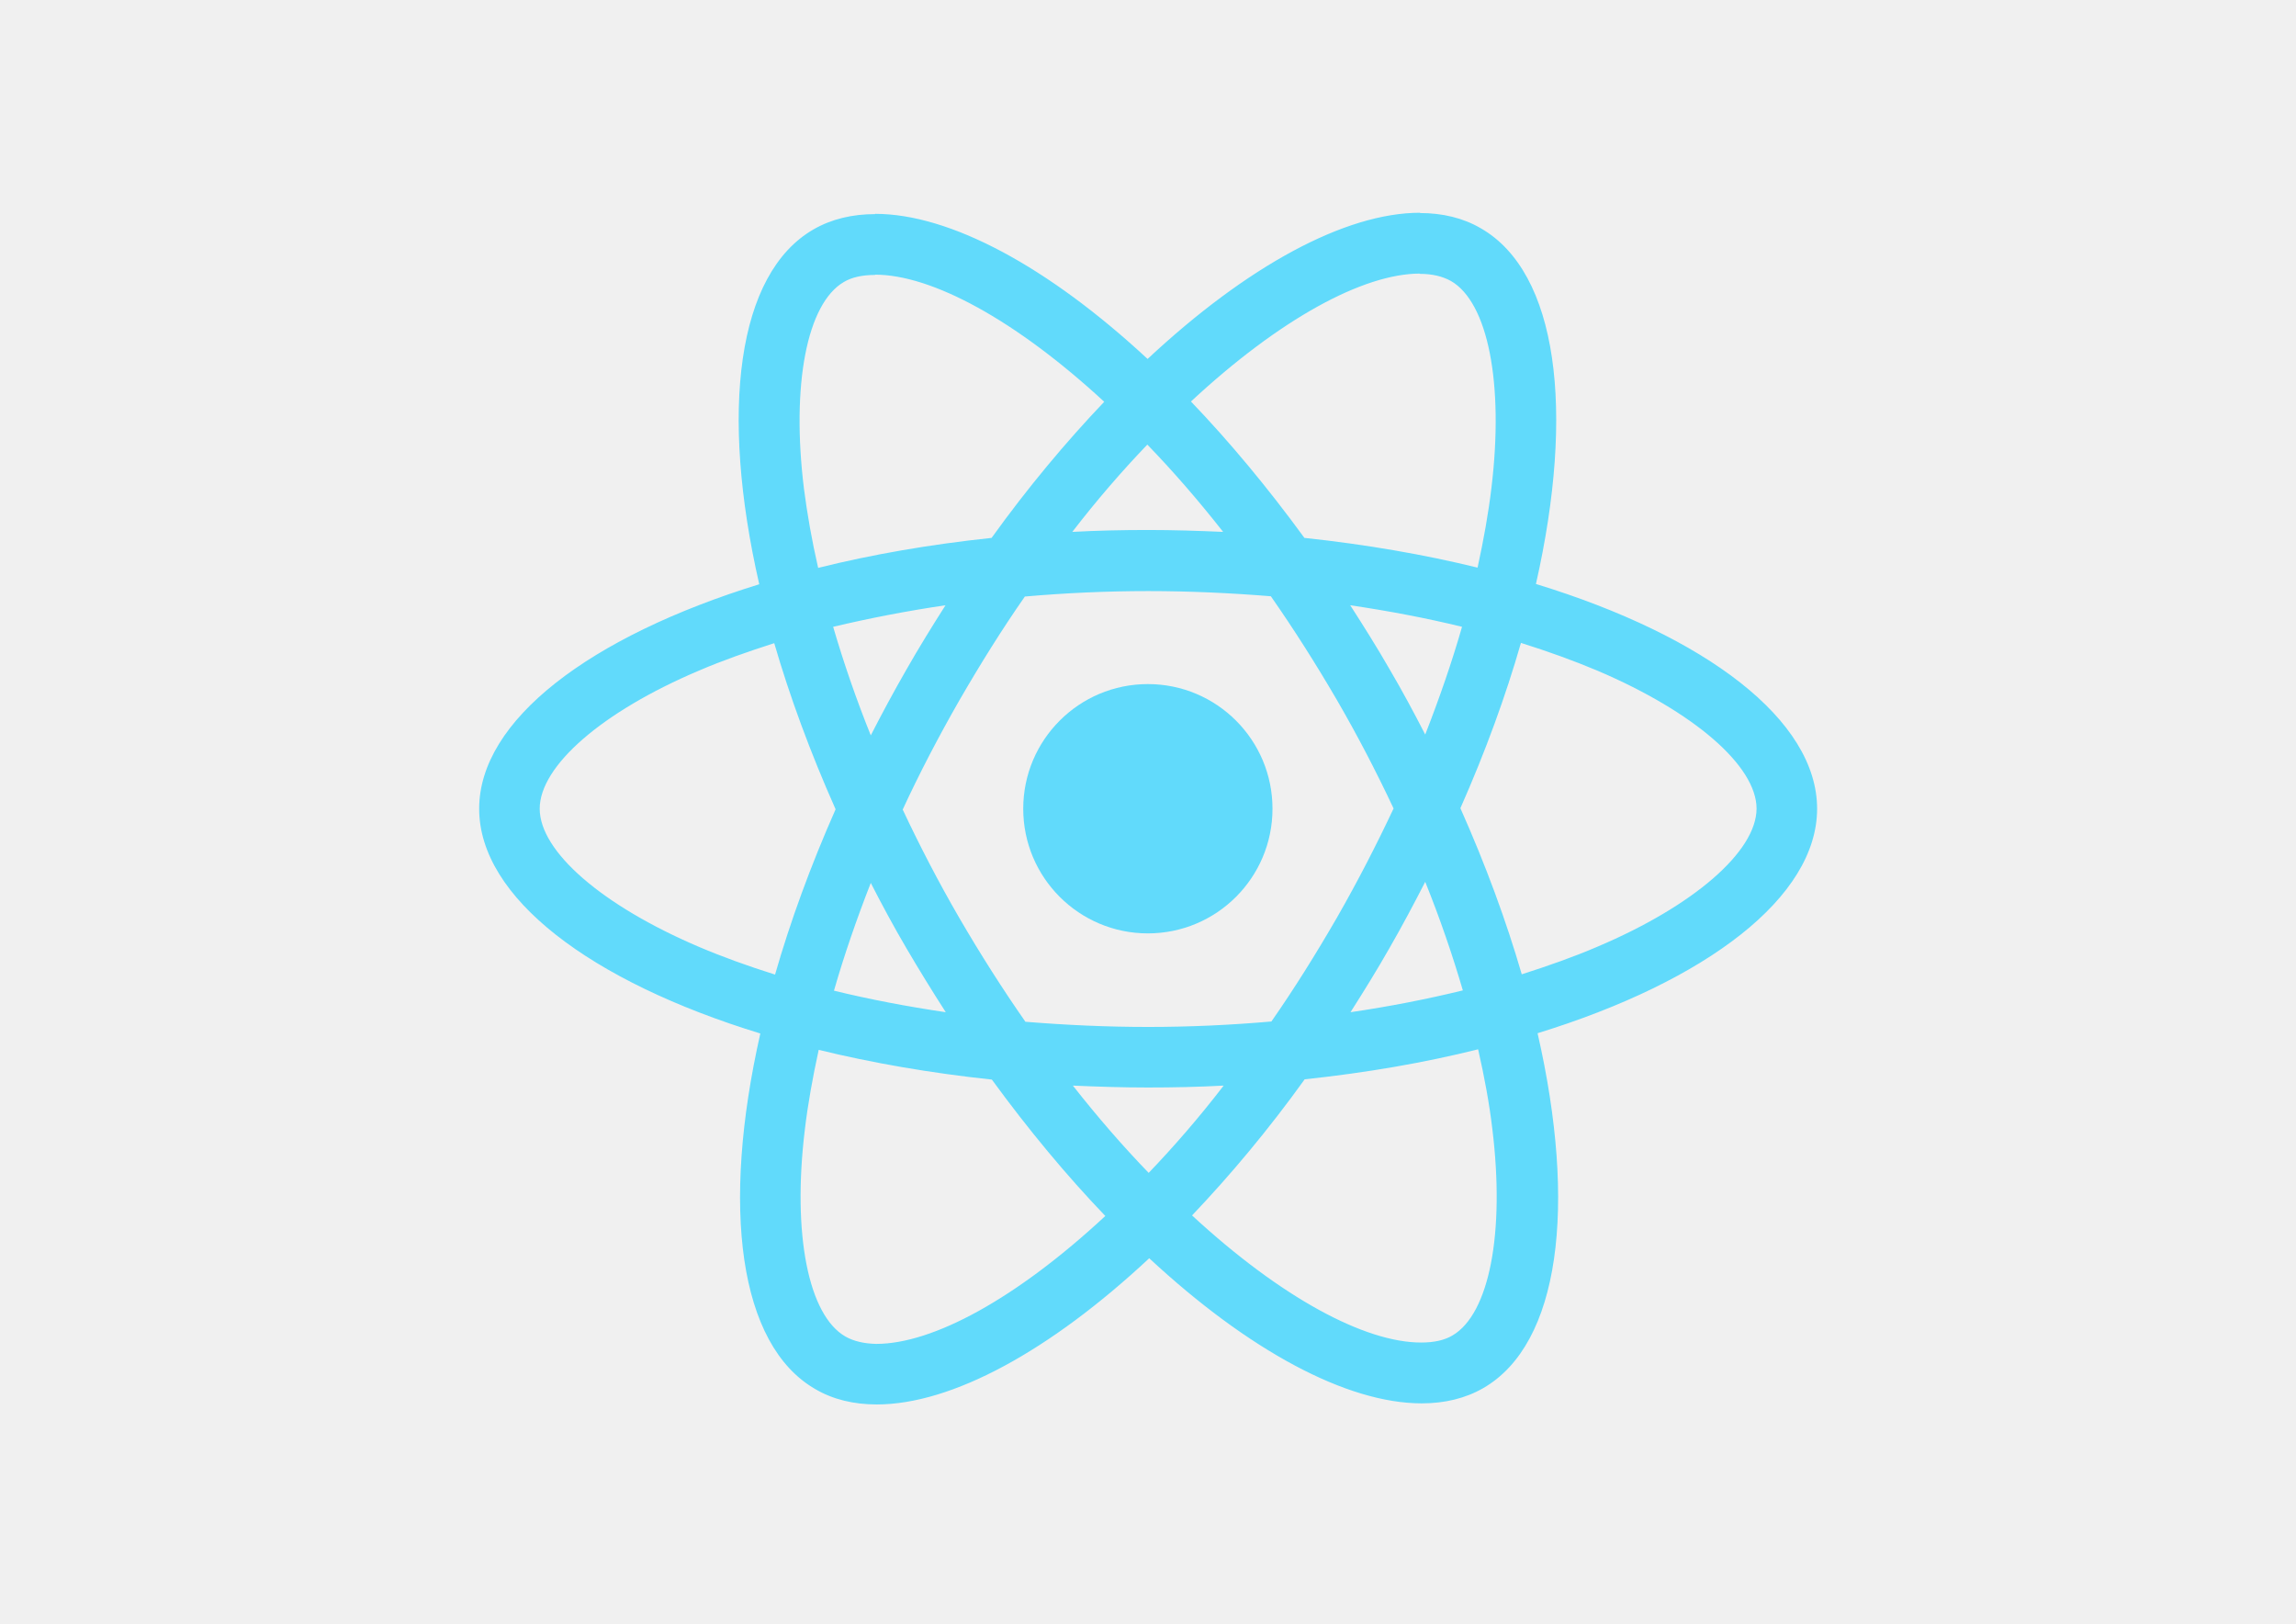
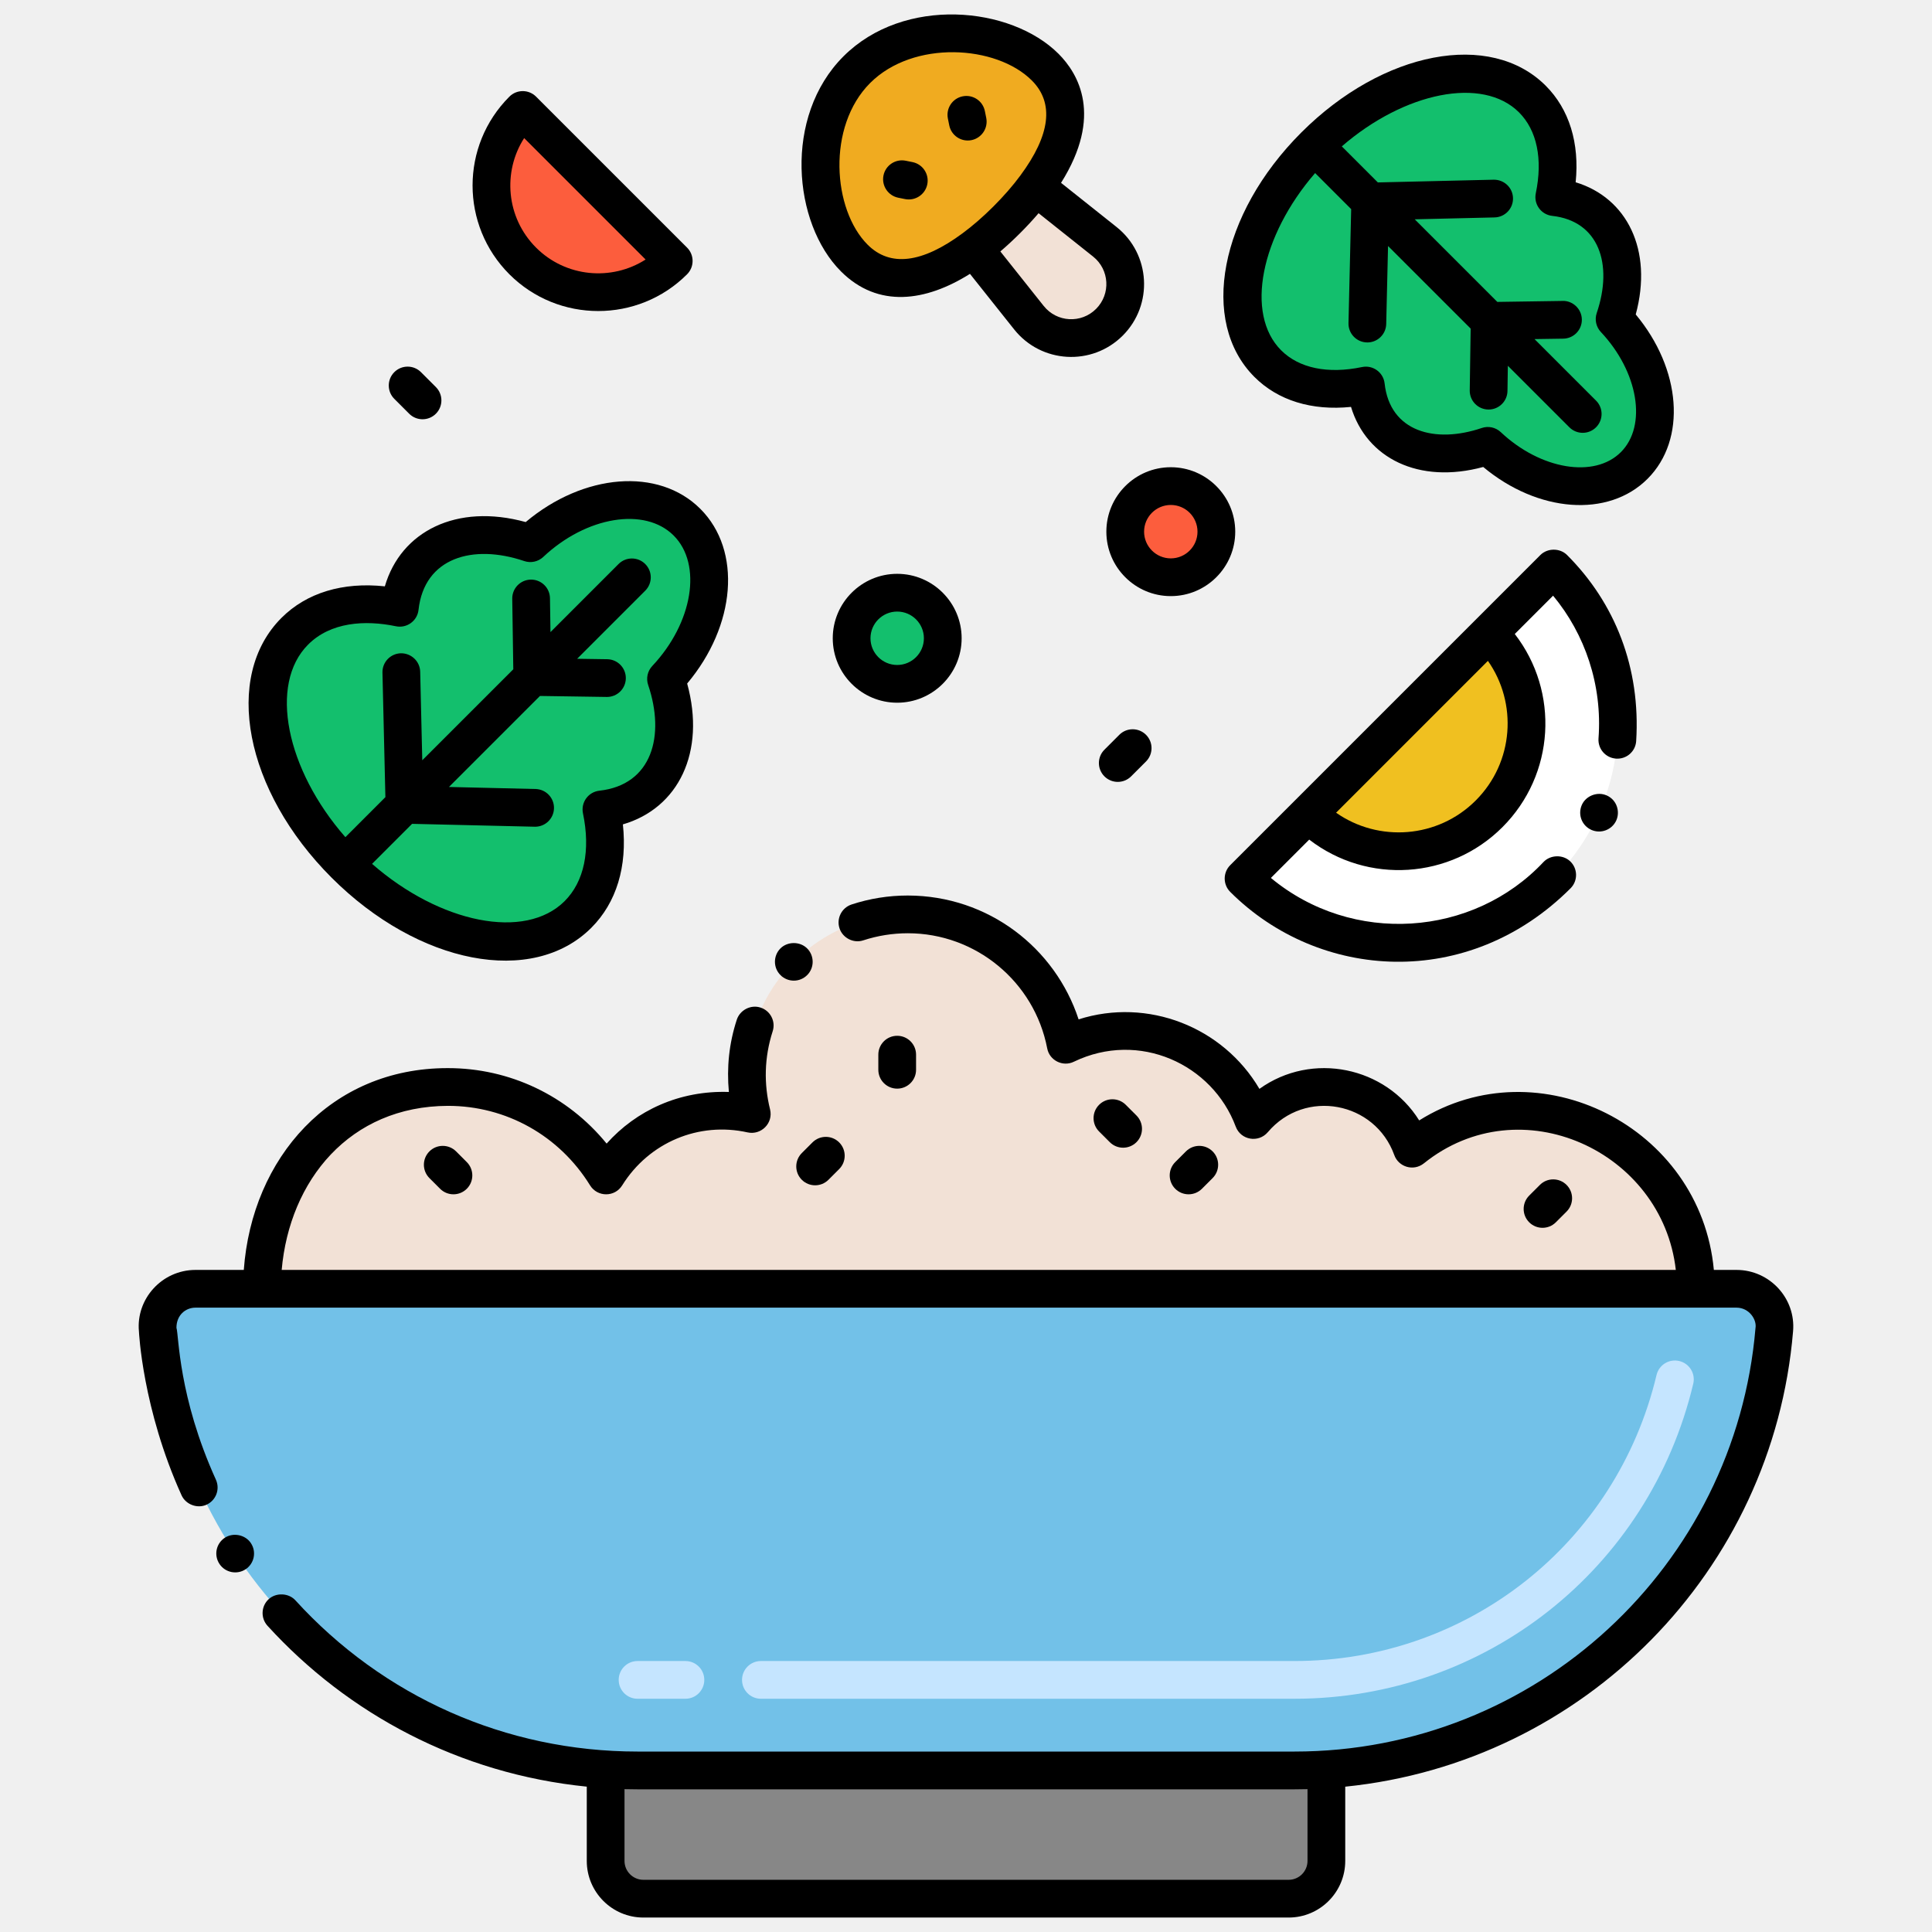
- <svg xmlns="http://www.w3.org/2000/svg" viewBox="0 0 841.9 595.3">
-   <g fill="#61DAFB">
-     <path d="M666.3 296.5c0-32.5-40.7-63.3-103.1-82.4 14.4-63.6 8-114.2-20.2-130.4-6.5-3.8-14.1-5.6-22.4-5.6v22.3c4.6 0 8.3.9 11.4 2.6 13.6 7.8 19.5 37.5 14.9 75.7-1.1 9.4-2.9 19.3-5.1 29.4-19.6-4.8-41-8.5-63.5-10.9-13.5-18.5-27.5-35.3-41.6-50 32.6-30.3 63.2-46.9 84-46.9V78c-27.5 0-63.5 19.6-99.9 53.6-36.4-33.8-72.4-53.2-99.9-53.2v22.3c20.7 0 51.4 16.5 84 46.6-14 14.7-28 31.4-41.3 49.9-22.6 2.4-44 6.1-63.6 11-2.3-10-4-19.7-5.2-29-4.7-38.2 1.1-67.9 14.6-75.8 3-1.8 6.9-2.6 11.5-2.6V78.5c-8.4 0-16 1.8-22.6 5.6-28.1 16.2-34.4 66.7-19.9 130.1-62.2 19.2-102.7 49.9-102.7 82.3 0 32.5 40.7 63.3 103.1 82.4-14.4 63.6-8 114.2 20.2 130.4 6.5 3.8 14.1 5.6 22.5 5.6 27.5 0 63.5-19.6 99.9-53.6 36.4 33.8 72.4 53.2 99.9 53.2 8.4 0 16-1.8 22.6-5.6 28.1-16.2 34.4-66.7 19.9-130.1 62-19.1 102.5-49.9 102.5-82.3zm-130.2-66.7c-3.7 12.9-8.3 26.2-13.5 39.5-4.1-8-8.4-16-13.1-24-4.6-8-9.5-15.8-14.4-23.4 14.2 2.1 27.9 4.7 41 7.9zm-45.8 106.5c-7.8 13.5-15.8 26.3-24.1 38.2-14.9 1.3-30 2-45.2 2-15.1 0-30.2-.7-45-1.9-8.3-11.9-16.4-24.6-24.2-38-7.6-13.1-14.5-26.4-20.8-39.8 6.2-13.4 13.2-26.8 20.7-39.9 7.8-13.5 15.8-26.3 24.1-38.2 14.9-1.3 30-2 45.2-2 15.1 0 30.2.7 45 1.9 8.3 11.9 16.4 24.6 24.2 38 7.6 13.1 14.5 26.4 20.8 39.8-6.3 13.4-13.2 26.8-20.7 39.9zm32.3-13c5.4 13.4 10 26.8 13.8 39.8-13.1 3.2-26.9 5.9-41.2 8 4.9-7.7 9.8-15.6 14.4-23.7 4.6-8 8.9-16.1 13-24.1zM421.2 430c-9.3-9.6-18.6-20.3-27.8-32 9 .4 18.2.7 27.5.7 9.4 0 18.7-.2 27.8-.7-9 11.7-18.3 22.4-27.5 32zm-74.4-58.9c-14.2-2.1-27.9-4.7-41-7.9 3.7-12.9 8.3-26.2 13.5-39.5 4.1 8 8.4 16 13.1 24 4.7 8 9.5 15.8 14.4 23.4zM420.7 163c9.3 9.6 18.6 20.3 27.8 32-9-.4-18.2-.7-27.5-.7-9.4 0-18.7.2-27.8.7 9-11.7 18.3-22.4 27.5-32zm-74 58.9c-4.9 7.7-9.8 15.6-14.4 23.7-4.6 8-8.9 16-13 24-5.4-13.4-10-26.8-13.8-39.8 13.1-3.1 26.9-5.8 41.2-7.9zm-90.5 125.2c-35.4-15.1-58.3-34.9-58.3-50.6 0-15.7 22.9-35.6 58.3-50.6 8.6-3.7 18-7 27.7-10.1 5.7 19.6 13.2 40 22.5 60.9-9.2 20.8-16.6 41.1-22.2 60.6-9.9-3.1-19.3-6.5-28-10.2zM310 490c-13.6-7.8-19.5-37.5-14.9-75.7 1.1-9.4 2.9-19.3 5.1-29.4 19.6 4.8 41 8.5 63.5 10.9 13.5 18.5 27.5 35.3 41.6 50-32.6 30.3-63.2 46.9-84 46.9-4.5-.1-8.3-1-11.3-2.7zm237.2-76.2c4.7 38.2-1.1 67.9-14.6 75.8-3 1.8-6.9 2.6-11.5 2.6-20.7 0-51.4-16.5-84-46.6 14-14.7 28-31.4 41.3-49.9 22.6-2.4 44-6.1 63.6-11 2.3 10.1 4.1 19.8 5.2 29.1zm38.5-66.7c-8.6 3.7-18 7-27.7 10.1-5.7-19.6-13.2-40-22.5-60.9 9.2-20.8 16.6-41.1 22.2-60.6 9.9 3.1 19.3 6.5 28.1 10.2 35.4 15.1 58.3 34.9 58.3 50.6-.1 15.7-23 35.6-58.4 50.6zM320.8 78.4z" />
-     <circle cx="420.9" cy="296.5" r="45.7" />
-     <path d="M520.5 78.1z" />
+ <svg xmlns="http://www.w3.org/2000/svg" id="Layer_1" enable-background="new 0 0 256 256" height="512" viewBox="0 0 256 256" width="512">
+   <g>
+     <path d="m175.751 234.454v12.13c0 2.761-2.239 5-5 5h-85.5c-2.761 0-5-2.239-5-5v-12.13c1.4.09 2.81.14 4.23.14h87.04c1.42 0 2.83-.05 4.23-.14z" fill="#878787" />
+     <path d="m180.984 51.083c.821 7.446 7.691 10.864 16.16 7.995 6.301 5.932 14.873 7.125 19.399 2.599s3.333-13.098-2.599-19.399c2.889-8.529-.606-15.345-7.995-16.16 1.075-5.164.196-9.897-2.901-12.995-6.254-6.254-19.172-3.476-28.853 6.205s-12.459 22.599-6.205 28.853c3.097 3.099 7.83 3.978 12.994 2.902z" fill="#13bf6d" />
+     <path d="m79.693 107.256c7.97-.879 11.629-8.232 8.558-17.297 6.35-6.745 7.627-15.92 2.782-20.764-4.845-4.845-14.019-3.568-20.764 2.782-9.129-3.093-16.425.648-17.297 8.558-5.528-1.151-10.594-.21-13.91 3.105-6.694 6.694-3.721 20.521 6.642 30.884s24.19 13.336 30.884 6.642c3.315-3.316 4.256-8.382 3.105-13.91z" fill="#13bf6d" />
+     <path d="m69.265 34.579c5.525 5.525 14.482 5.525 20.007 0l-20.007-20.007c-5.525 5.525-5.525 14.482 0 20.007z" fill="#fc5d3d" />
+     <ellipse cx="118.883" cy="84.574" fill="#13bf6d" rx="6.039" ry="6.039" transform="matrix(.973 -.23 .23 .973 -16.251 29.576)" />
+     <ellipse cx="155.136" cy="70.449" fill="#fc5d3d" rx="6.039" ry="6.039" transform="matrix(.973 -.23 .23 .973 -12.036 37.528)" />
+     <path d="m113.533 9.231c-6.981 6.981-5.731 19.564-.332 24.963 4.285 4.285 10.121 2.957 15.839-1.276 2.897-2.131 6.047-5.28 8.18-8.18 4.233-5.718 5.562-11.553 1.276-15.839-5.4-5.399-17.982-6.649-24.963.332z" fill="#f0ab20" />
+     <path d="m147.001 42.699c-3.022 3.022-8.004 2.742-10.668-.612l-7.294-9.17c2.897-2.131 6.047-5.28 8.18-8.18l9.17 7.294c3.354 2.664 3.634 7.646.612 10.668z" fill="#f2e1d6" />
+     <path d="m205.877 75.311c11.354 11.354 11.341 29.758 0 41.099-11.354 11.354-29.745 11.354-41.099 0l8.57-8.57 23.959-23.959z" fill="#fff" />
+     <path d="m197.307 83.881c6.619 6.619 6.611 17.348 0 23.959-6.619 6.619-17.34 6.619-23.959 0z" fill="#f0c020" />
+     <path d="m197.307 83.881c6.619 6.619 6.611 17.348 0 23.959-6.619 6.619-17.34 6.619-23.959 0z" fill="#f0c020" />
+     <path d="m224.711 170.774h-190c0-13.61 8.79-26.74 24.65-26.74 8.87 0 16.62 4.69 20.96 11.72 4-6.43 11.6-9.84 19.29-8.15-3.37-13.66 7.02-26.44 20.68-26.44 10.39 0 19.03 7.44 20.92 17.27 9.68-4.69 21.15.01 24.87 9.97 6.13-7.25 17.81-5.14 21.02 3.8 15-12.09 37.61-.9 37.61 18.57z" fill="#f2e1d6" />
+     <path d="m230.111 170.774h-5.4-190-8.82c-2.92 0-5.24 2.5-4.99 5.41 2.62 31.33 27.87 56.21 59.35 58.27 1.4.09 2.81.14 4.23.14h87.04c1.42 0 2.83-.05 4.23-.14 31.389-2.048 56.711-26.852 59.35-58.26.25-2.91-2.06-5.42-4.99-5.42z" fill="#72c1e8" />
+     <path d="m171.521 225.094h-70.697c-1.381 0-2.5-1.119-2.5-2.5s1.119-2.5 2.5-2.5h70.697c22.941 0 42.671-15.584 47.979-37.898.319-1.342 1.668-2.176 3.011-1.854 1.344.319 2.174 1.667 1.854 3.011-5.847 24.576-27.578 41.741-52.844 41.741zm-80.697 0h-6.344c-1.381 0-2.5-1.119-2.5-2.5s1.119-2.5 2.5-2.5h6.343c1.381 0 2.5 1.119 2.5 2.5s-1.118 2.5-2.499 2.5z" fill="#c5e5ff" />
+     <path d="m216.743 41.668c2.32-8.563-1.183-15.465-7.961-17.515.528-5.193-.845-9.674-3.967-12.797-7.341-7.34-21.569-4.615-32.389 6.206-10.821 10.82-13.547 25.047-6.205 32.388 3.122 3.123 7.605 4.494 12.796 3.967 2.059 6.813 8.99 10.271 17.517 7.96 7.217 6.03 16.561 6.786 21.776 1.568 5.217-5.216 4.463-14.557-1.567-21.777zm-1.968 18.242c-3.503 3.504-10.643 2.314-15.917-2.652-.678-.637-1.646-.843-2.516-.547-6.201 2.101-12.169.496-12.873-5.901-.165-1.482-1.572-2.474-2.995-2.173-4.53.942-8.341.156-10.718-2.222-4.818-4.818-2.689-15.182 4.505-23.482l4.776 4.776-.355 15.107c-.033 1.4 1.091 2.559 2.5 2.559 1.354 0 2.467-1.081 2.498-2.441l.243-10.338 10.947 10.944-.122 8.189c-.021 1.394 1.104 2.537 2.501 2.537 1.363 0 2.479-1.095 2.499-2.463l.05-3.336 8.152 8.152c.977.977 2.559.977 3.535 0 .977-.976.977-2.559 0-3.535l-8.153-8.153 3.808-.057c1.381-.021 2.483-1.156 2.463-2.537-.022-1.449-1.259-2.512-2.537-2.462l-8.661.129-10.945-10.945 10.581-.249c1.381-.033 2.474-1.178 2.44-2.558-.031-1.38-1.172-2.458-2.558-2.441l-15.351.361-4.776-4.776c8.3-7.194 18.665-9.324 23.483-4.505 2.377 2.377 3.165 6.183 2.222 10.718-.302 1.45.714 2.834 2.173 2.995 6.162.68 8.108 6.361 5.901 12.873-.296.875-.086 1.843.548 2.516 4.966 5.274 6.155 12.414 2.652 15.917z" />
+     <path d="m78.355 122.934c3.333-3.332 4.781-8.132 4.18-13.699 7.358-2.142 11.015-9.58 8.518-18.664 6.45-7.667 7.283-17.608 1.748-23.143s-15.475-4.703-23.144 1.748c-9.155-2.519-16.538 1.225-18.664 8.518-5.565-.6-10.368.848-13.699 4.18-7.788 7.788-4.871 22.907 6.642 34.419 11.509 11.508 26.629 14.431 34.419 6.641zm-37.525-37.526c2.98-2.981 7.523-3.282 11.632-2.425 1.444.299 2.833-.708 2.995-2.174.763-6.921 7.2-8.772 14.01-6.464.876.296 1.843.085 2.516-.547 5.715-5.379 13.467-6.65 17.283-2.835 3.816 3.816 2.544 11.569-2.835 17.283-.633.673-.844 1.641-.547 2.516 2.281 6.734.511 13.24-6.464 14.01-1.466.162-2.474 1.552-2.174 2.995 1.023 4.914.162 9.045-2.425 11.632-5.249 5.249-16.543 2.926-25.521-4.934l5.302-5.302c.06.001 16.245.383 16.305.383 1.354 0 2.466-1.081 2.499-2.441.032-1.38-1.061-2.525-2.441-2.558l-11.476-.27 12.059-12.059c.009 0 8.87.132 8.878.132 1.363 0 2.479-1.095 2.499-2.463.021-1.38-1.082-2.516-2.462-2.537l-3.987-.059 9.021-9.021c.977-.976.977-2.559 0-3.535-.976-.977-2.56-.977-3.535 0l-9.021 9.021-.067-4.492c-.02-1.368-1.135-2.463-2.499-2.463-.013 0-.025 0-.038 0-1.381.021-2.483 1.156-2.462 2.537l.139 9.345-12.061 12.057-.276-11.736c-.033-1.38-1.189-2.461-2.558-2.441-1.38.033-2.473 1.178-2.441 2.558l.388 16.506-5.302 5.302c-7.859-8.977-10.183-20.272-4.934-25.521z" />
+     <path d="m67.498 12.804c-6.506 6.505-6.507 17.036 0 23.542 6.49 6.49 17.05 6.491 23.542 0 .978-.979.975-2.562 0-3.536l-20.007-20.005c-.976-.977-2.56-.976-3.535-.001zm3.535 20.008c-3.994-3.995-4.432-10.074-1.579-14.515l16.091 16.091c-4.505 2.883-10.578 2.357-14.512-1.576z" />
+     <path d="m110.344 84.574c0 4.708 3.831 8.539 8.539 8.539s8.539-3.831 8.539-8.539-3.831-8.539-8.539-8.539-8.539 3.831-8.539 8.539zm12.077 0c0 1.951-1.587 3.539-3.539 3.539s-3.539-1.587-3.539-3.539 1.587-3.539 3.539-3.539 3.539 1.588 3.539 3.539z" />
+     <path d="m163.675 70.449c0-4.708-3.831-8.539-8.539-8.539s-8.538 3.831-8.538 8.539 3.83 8.539 8.538 8.539 8.539-3.831 8.539-8.539zm-12.077 0c0-1.951 1.587-3.539 3.538-3.539s3.539 1.587 3.539 3.539-1.588 3.539-3.539 3.539-3.538-1.588-3.538-3.539z" />
+     <path d="m134.375 43.642c3.59 4.52 10.314 4.905 14.394.826 4.078-4.079 3.69-10.807-.823-14.392l-7.352-5.848c5.594-8.893 2.289-14.475-.331-17.096-6.332-6.333-20.491-7.676-28.498.332-7.985 7.985-6.711 22.119-.332 28.498 4.912 4.914 11.234 4.007 17.091.325zm10.858-2.71c-1.965 1.963-5.199 1.795-6.944-.401l-5.737-7.214c1.702-1.451 3.542-3.277 5.066-5.067l7.216 5.74c2.19 1.74 2.366 4.974.399 6.942zm-30.265-8.506c-4.649-4.649-5.425-15.67.332-21.428 5.729-5.728 16.718-5.04 21.427-.332 2.973 2.974 2.463 7.207-1.522 12.589-1.972 2.681-4.975 5.682-7.653 7.652-5.376 3.981-9.61 4.492-12.584 1.519z" />
+     <path d="m120.913 21.479-.904-.182c-1.358-.271-2.672.605-2.944 1.958-.272 1.354.605 2.671 1.958 2.944l.904.182c1.366.272 2.674-.615 2.944-1.958.272-1.353-.605-2.671-1.958-2.944z" />
+     <path d="m128.725 18.569c1.354-.272 2.23-1.59 1.958-2.944l-.182-.904c-.272-1.354-1.584-2.229-2.944-1.958-1.354.272-2.23 1.59-1.958 2.944l.182.904c.271 1.345 1.579 2.23 2.944 1.958z" />
+     <path d="m149.878 102.873 1.974-1.974c.977-.976.977-2.559 0-3.535-.977-.977-2.559-.977-3.535 0l-1.974 1.974c-.977.976-.977 2.559 0 3.535.976.976 2.558.976 3.535 0z" />
+     <path d="m52.246 52.848 1.974 1.974c.976.977 2.56.977 3.535 0 .977-.976.977-2.559 0-3.535l-1.974-1.974c-.976-.977-2.56-.977-3.535 0-.976.976-.976 2.559 0 3.535z" />
+     <path d="m216.8 98.22c.615-9.754-2.817-18.346-9.16-24.68-.939-.94-2.58-.94-3.53 0l-41.1 41.1c-.974.975-.975 2.566 0 3.54 11.74 11.74 31.549 13.115 45.13-.51.96-1 .92-2.59-.08-3.54-.96-.92-2.609-.88-3.529.08-9.353 9.97-25.341 11.083-36.131 2.12l5.078-5.079c7.75 5.973 18.71 5.243 25.597-1.643 6.974-6.973 7.574-17.932 1.641-25.602l5.075-5.076c4.23 5.091 6.545 11.843 6.02 18.91-.102 1.373.919 2.576 2.311 2.68 1.398.1 2.578-.94 2.678-2.3zm-19.645-10.652c3.92 5.569 3.474 13.415-1.616 18.503-5.027 5.028-12.867 5.566-18.5 1.617 17.364-17.369 13.218-13.222 20.116-20.12z" />
+     <path d="m212.899 105.4c-1.229-.55-2.76.04-3.3 1.26-.57 1.31.034 2.757 1.26 3.3 1.243.564 2.746.009 3.311-1.26.524-1.185.059-2.712-1.271-3.3z" />
+     <path d="m24.06 198.14c.55 1.21 2.08 1.8 3.31 1.24 1.25-.57 1.81-2.05 1.24-3.31-4.998-11.021-4.902-19.13-5.23-20.13 0-1.682 1.204-2.661 2.51-2.67h204.22c1.671.012 2.702 1.591 2.5 2.72-2.65 31.478-29.044 56.1-61.09 56.1h-87.04c-17.477 0-33.722-7.287-45.34-20.04-.89-.98-2.55-1.05-3.53-.16-1.02.93-1.09 2.51-.17 3.53.01 0 .01.01.01.01 10.634 11.666 25.418 19.608 42.301 21.31v9.845c0 4.136 3.364 7.5 7.5 7.5h85.5c4.136 0 7.5-3.364 7.5-7.5v-9.841c31.656-3.207 56.683-28.586 59.339-60.333.387-4.35-3.08-8.129-7.48-8.14h-3.016c-1.751-19.002-23.211-29.735-39.044-19.81-4.442-7.121-14.201-9.175-21.17-4.18-4.822-8.205-14.787-12.132-23.96-9.21-3.097-9.451-11.944-16.389-22.63-16.41-2.55 0-5.06.4-7.46 1.19-1.31.44-2.02 1.85-1.59 3.16.42 1.28 1.86 2.02 3.15 1.59 1.9-.62 3.88-.94 5.91-.94 8.99 0 16.76 6.41 18.46 15.25.298 1.6 2.071 2.494 3.54 1.77 8.636-4.158 18.349.322 21.44 8.6.67 1.797 3.016 2.19 4.25.74 4.935-5.82 14.207-4.052 16.76 3.03.551 1.556 2.524 2.208 3.92 1.1 12.786-10.279 31.599-1.625 33.385 14.12h-184.73c1.042-11.867 8.996-21.701 22.035-21.74 7.71 0 14.75 3.94 18.83 10.54.974 1.568 3.268 1.58 4.25 0 3.569-5.719 10.167-8.462 16.63-7.02 1.779.386 3.41-1.213 2.97-3.04-.833-3.352-.78-6.877.34-10.35.438-1.335-.312-2.74-1.6-3.15-1.29-.43-2.73.32-3.15 1.6-1.028 3.15-1.35 6.32-1.05 9.58-6.564-.224-12.285 2.463-16.2 6.84-5.18-6.35-12.84-10-21.02-10h-.07c-15.472 0-25.905 11.882-26.985 26.74h-6.415c-4.444.01-7.889 3.857-7.48 8.15 0-.001.447 10.226 5.65 21.719zm149.191 48.444c0 1.378-1.121 2.5-2.5 2.5h-85.5c-1.378 0-2.5-1.122-2.5-2.5v-9.513c.585.016 1.163.023 1.73.023h87.04c.567 0 1.145-.008 1.73-.023z" />
+     <path d="m29.79 203.76c-1.159.766-1.479 2.306-.71 3.47.761 1.156 2.32 1.46 3.46.71 1.15-.76 1.47-2.31.71-3.46-.73-1.12-2.34-1.45-3.46-.72z" />
+     <path d="m106.95 125.67c-.95-.95-2.6-.94-3.54 0-.97.98-.97 2.57.01 3.54.956.956 2.535.995 3.54-.01.97-.97.96-2.56-.01-3.53z" />
+     <path d="m121.383 141.75v-2.003c0-1.381-1.119-2.5-2.5-2.5s-2.5 1.119-2.5 2.5v2.003c0 1.381 1.119 2.5 2.5 2.5s2.5-1.119 2.5-2.5z" />
+     <path d="m150.587 151.344c.977-.976.977-2.559 0-3.535l-1.417-1.417c-.977-.977-2.559-.977-3.535 0-.977.976-.977 2.559 0 3.535l1.417 1.417c.976.977 2.558.977 3.535 0z" />
+     <path d="m109.777 156.326 1.417-1.417c.976-.977.976-2.56 0-3.536-.977-.976-2.559-.976-3.536 0l-1.417 1.417c-.976.977-.976 2.56 0 3.536.978.976 2.56.976 3.536 0z" />
+     <path d="m56.899 152.566c-.976.977-.976 2.56 0 3.536l1.417 1.417c.977.976 2.559.976 3.536 0 .976-.977.976-2.56 0-3.536l-1.417-1.417c-.977-.976-2.56-.976-3.536 0z" />
+     <path d="m159.261 157.519 1.417-1.417c.977-.976.977-2.559.001-3.536-.977-.977-2.56-.976-3.536 0l-1.417 1.417c-.977.976-.977 2.559-.001 3.536.976.976 2.559.976 3.536 0z" />
+     <path d="m206.16 161.959 1.417-1.417c.977-.976.977-2.559 0-3.535-.977-.977-2.559-.977-3.535 0l-1.417 1.417c-.977.976-.977 2.559 0 3.535.977.977 2.559.977 3.535 0z" />
  </g>
</svg>
